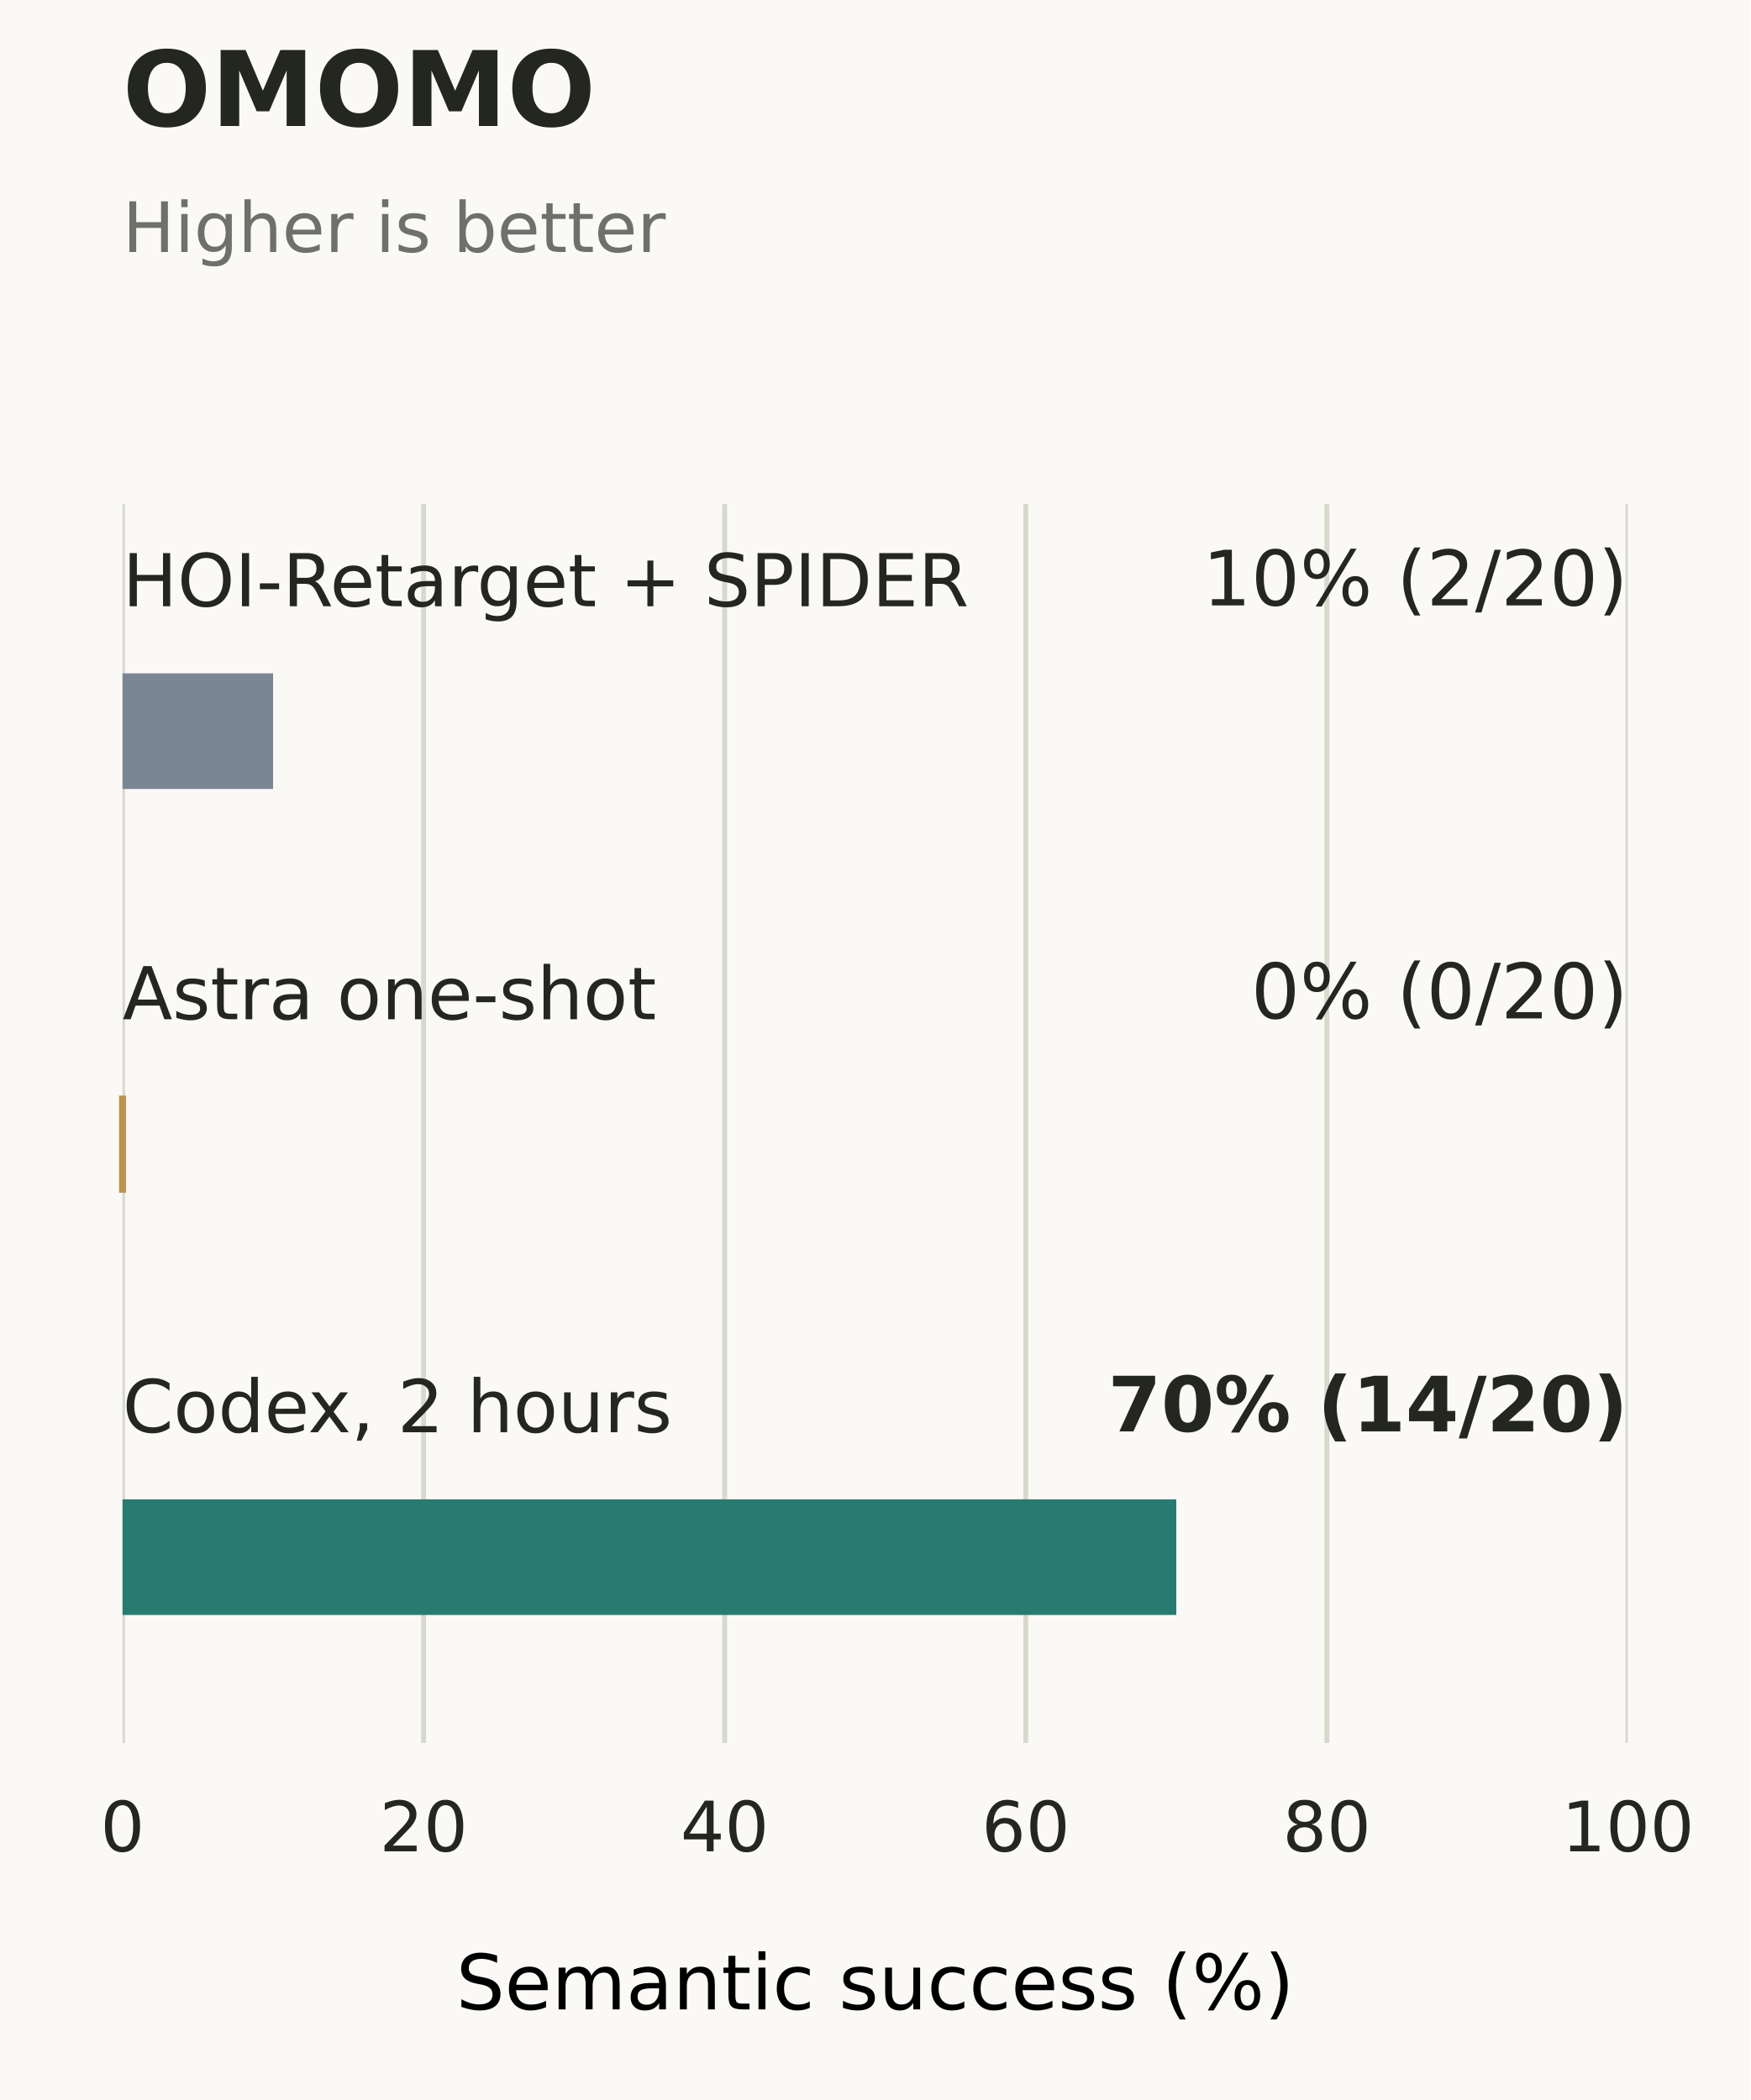
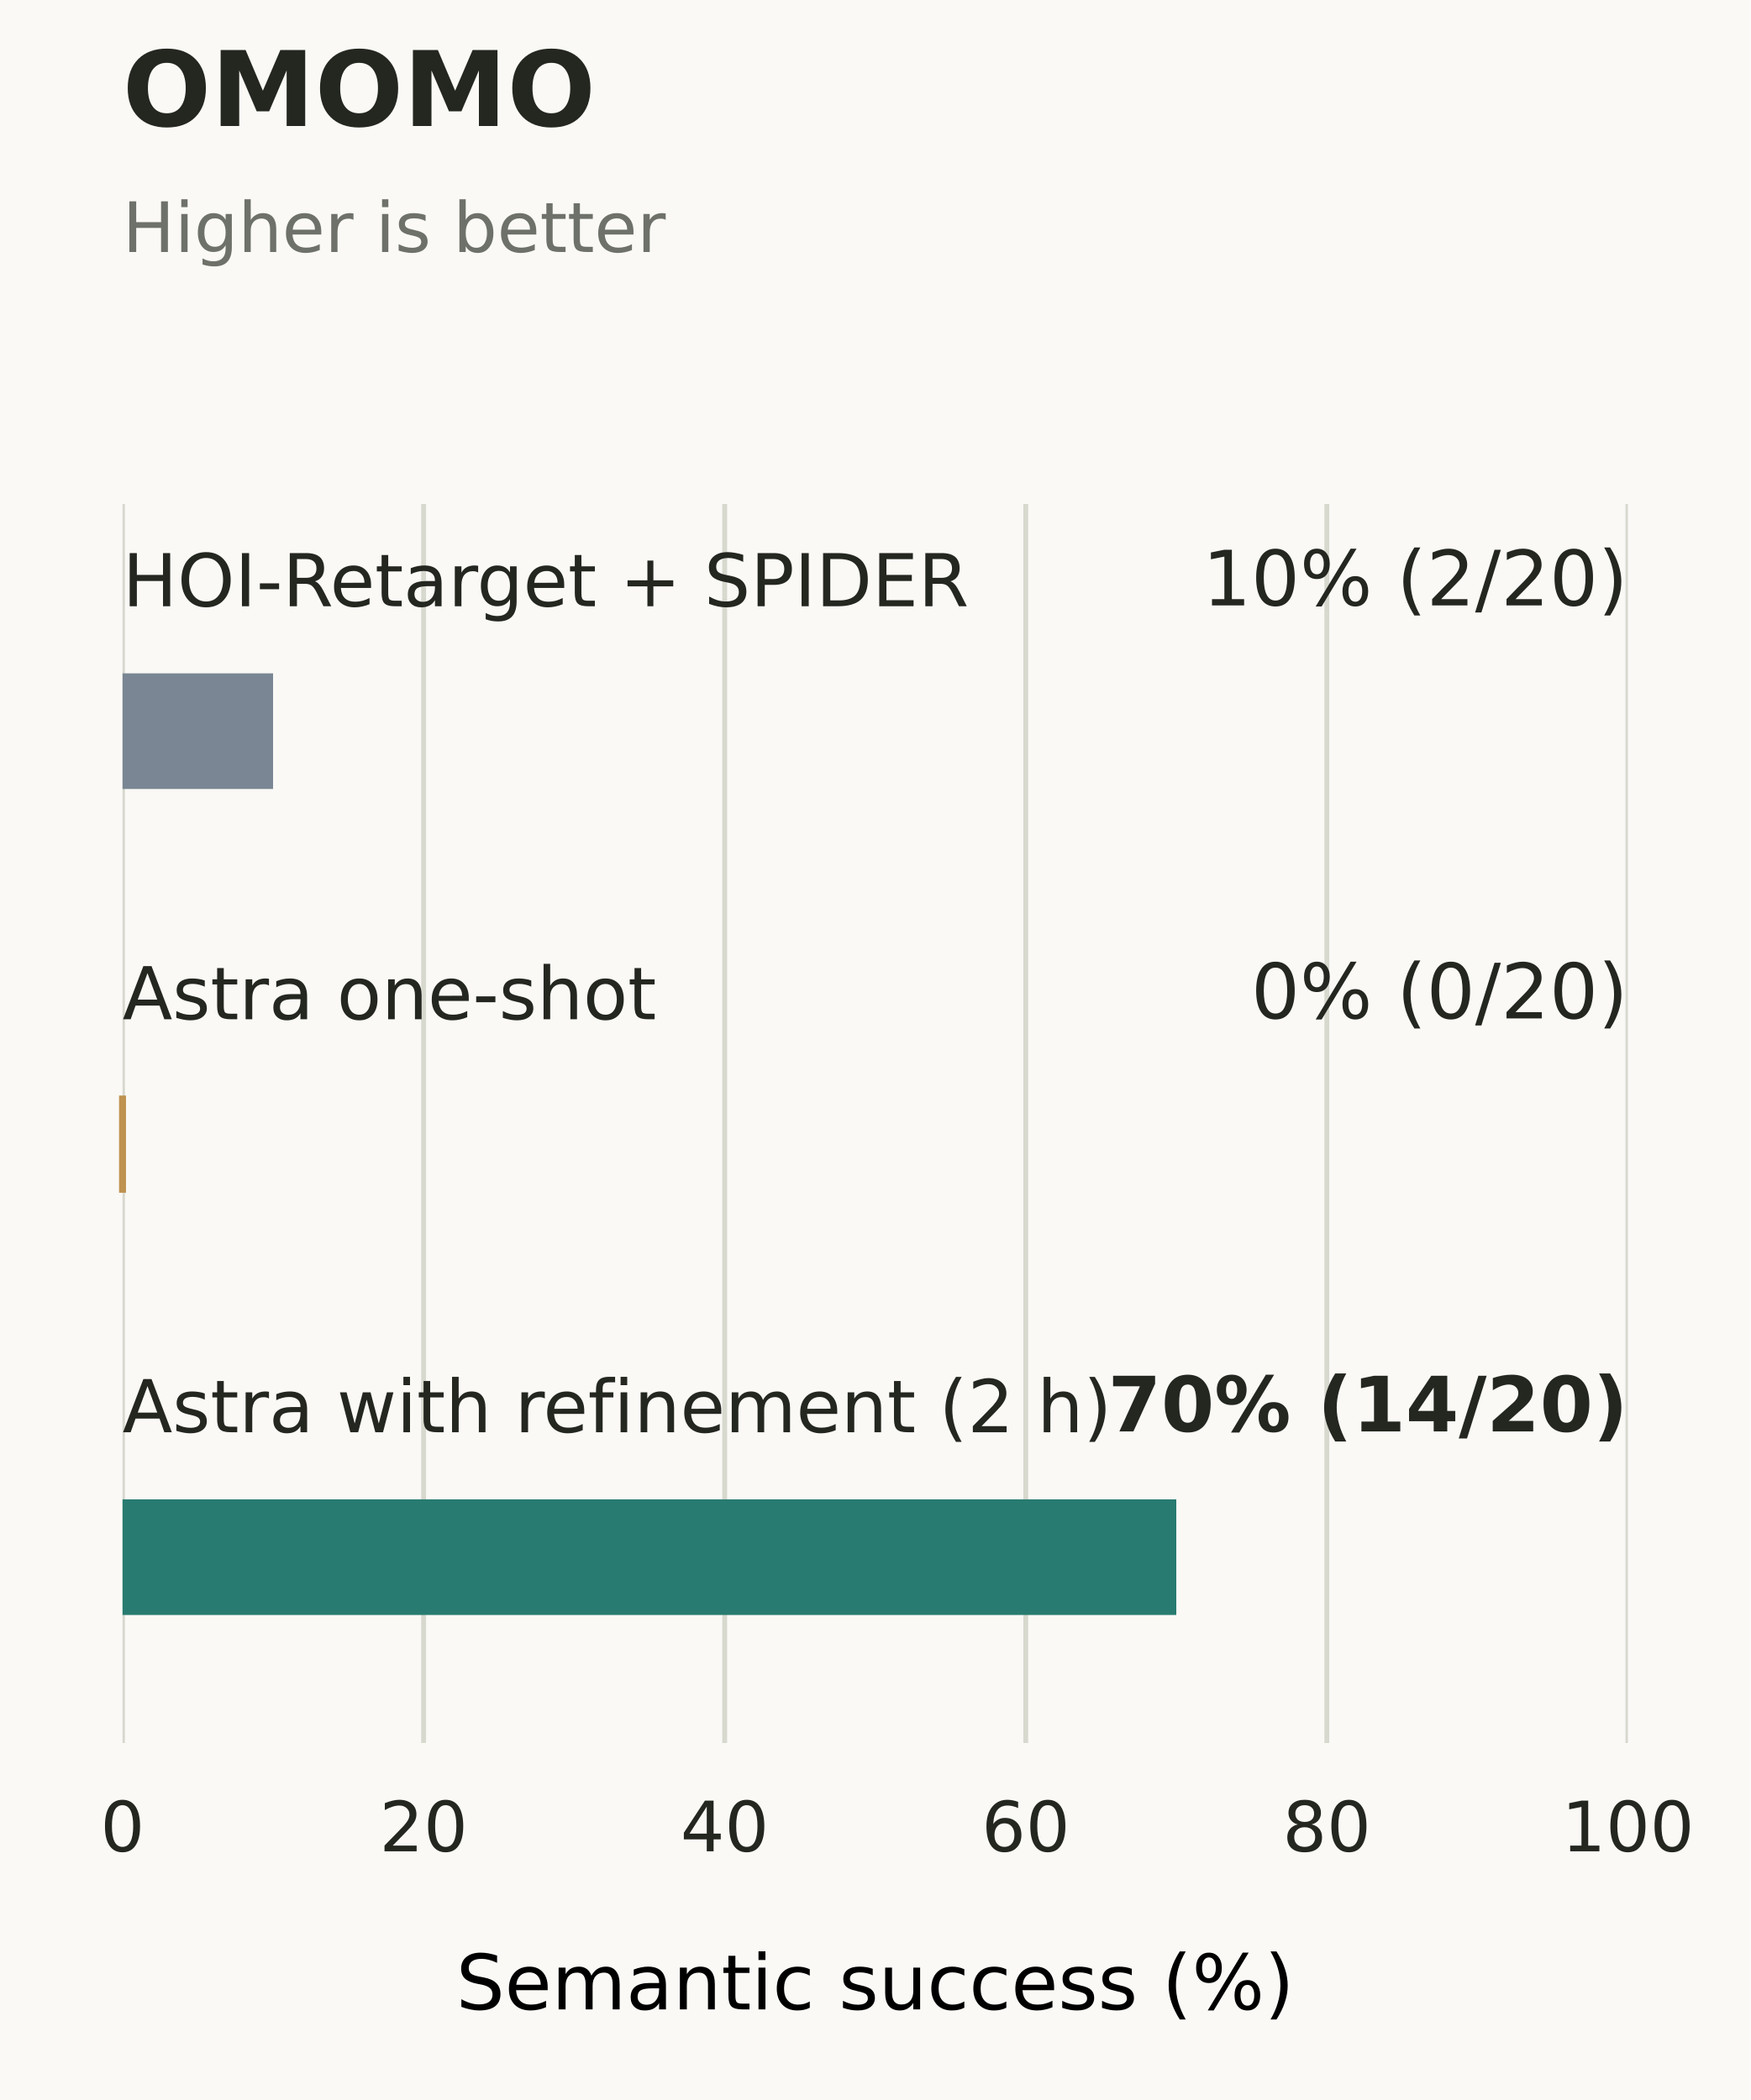
<svg xmlns="http://www.w3.org/2000/svg" xmlns:xlink="http://www.w3.org/1999/xlink" width="252pt" height="302.4pt" viewBox="0 0 252 302.4" version="1.1">
  <defs>
    <style type="text/css">*{stroke-linejoin: round; stroke-linecap: butt}</style>
  </defs>
  <g id="figure_1">
    <g id="patch_1">
      <path d="M 0 302.4  L 252 302.4  L 252 0  L 0 0  z " style="fill: #faf9f6" />
    </g>
    <g id="axes_1">
      <g id="patch_2">
        <path d="M 17.64 250.992  L 234.36 250.992  L 234.36 72.576  L 17.64 72.576  z " style="fill: #faf9f6" />
      </g>
      <g id="matplotlib.axis_1">
        <g id="xtick_1">
          <g id="line2d_1">
            <path d="M 17.64 250.992  L 17.64 72.576  " clip-path="url(#pa90246fe9b)" style="fill: none; stroke: #d7d8ce; stroke-width: 0.7; stroke-linecap: square" />
          </g>
          <g id="line2d_2" />
          <g id="text_1">
            <text style="font-size: 10px; font-family: 'DejaVu Sans'; text-anchor: middle; fill: #242620" x="17.64" y="266.59" transform="rotate(-0 17.64 266.5897)">0</text>
          </g>
        </g>
        <g id="xtick_2">
          <g id="line2d_3">
            <path d="M 60.984 250.992  L 60.984 72.576  " clip-path="url(#pa90246fe9b)" style="fill: none; stroke: #d7d8ce; stroke-width: 0.7; stroke-linecap: square" />
          </g>
          <g id="line2d_4" />
          <g id="text_2">
            <text style="font-size: 10px; font-family: 'DejaVu Sans'; text-anchor: middle; fill: #242620" x="60.984" y="266.59" transform="rotate(-0 60.984 266.5897)">20</text>
          </g>
        </g>
        <g id="xtick_3">
          <g id="line2d_5">
            <path d="M 104.328 250.992  L 104.328 72.576  " clip-path="url(#pa90246fe9b)" style="fill: none; stroke: #d7d8ce; stroke-width: 0.7; stroke-linecap: square" />
          </g>
          <g id="line2d_6" />
          <g id="text_3">
            <text style="font-size: 10px; font-family: 'DejaVu Sans'; text-anchor: middle; fill: #242620" x="104.328" y="266.59" transform="rotate(-0 104.328 266.5897)">40</text>
          </g>
        </g>
        <g id="xtick_4">
          <g id="line2d_7">
            <path d="M 147.672 250.992  L 147.672 72.576  " clip-path="url(#pa90246fe9b)" style="fill: none; stroke: #d7d8ce; stroke-width: 0.7; stroke-linecap: square" />
          </g>
          <g id="line2d_8" />
          <g id="text_4">
            <text style="font-size: 10px; font-family: 'DejaVu Sans'; text-anchor: middle; fill: #242620" x="147.672" y="266.59" transform="rotate(-0 147.672 266.5897)">60</text>
          </g>
        </g>
        <g id="xtick_5">
          <g id="line2d_9">
            <path d="M 191.016 250.992  L 191.016 72.576  " clip-path="url(#pa90246fe9b)" style="fill: none; stroke: #d7d8ce; stroke-width: 0.7; stroke-linecap: square" />
          </g>
          <g id="line2d_10" />
          <g id="text_5">
            <text style="font-size: 10px; font-family: 'DejaVu Sans'; text-anchor: middle; fill: #242620" x="191.016" y="266.59" transform="rotate(-0 191.016 266.5897)">80</text>
          </g>
        </g>
        <g id="xtick_6">
          <g id="line2d_11">
            <path d="M 234.36 250.992  L 234.36 72.576  " clip-path="url(#pa90246fe9b)" style="fill: none; stroke: #d7d8ce; stroke-width: 0.7; stroke-linecap: square" />
          </g>
          <g id="line2d_12" />
          <g id="text_6">
            <text style="font-size: 10px; font-family: 'DejaVu Sans'; text-anchor: middle; fill: #242620" x="234.36" y="266.59" transform="rotate(-0 234.36 266.5897)">100</text>
          </g>
        </g>
        <g id="text_7">
          <text style="font-size: 11px; font-family: 'DejaVu Sans'; text-anchor: middle" x="126" y="289.35" transform="rotate(-0 126 289.3503)">Semantic success (%)</text>
        </g>
      </g>
      <g id="matplotlib.axis_2" />
      <g id="line2d_13">
        <defs>
          <path id="ma8fec0b68d" d="M 0 7  L 0 -7  " style="stroke: #be9250" />
        </defs>
        <g>
          <use xlink:href="#ma8fec0b68d" x="17.64" y="164.758" style="fill: #be9250; stroke: #be9250" />
        </g>
      </g>
      <g id="patch_3">
        <path d="M 17.64 96.96  L 39.312 96.96  L 39.312 113.612  L 17.64 113.612  z " clip-path="url(#pa90246fe9b)" style="fill: #7a8693" />
      </g>
      <g id="patch_4">
        <path d="M 17.64 156.432  L 17.64 156.432  L 17.64 173.084  L 17.64 173.084  z " clip-path="url(#pa90246fe9b)" style="fill: #be9250" />
      </g>
      <g id="patch_5">
        <path d="M 17.64 215.904  L 169.344 215.904  L 169.344 232.556  L 17.64 232.556  z " clip-path="url(#pa90246fe9b)" style="fill: #287b70" />
      </g>
      <g id="text_8">
        <text style="font-size: 10.5px; font-family: 'DejaVu Sans'; text-anchor: start; fill: #242620" x="17.64" y="87.3" transform="rotate(-0 17.64 87.30042)">HOI-Retarget + SPIDER</text>
      </g>
      <g id="text_9">
        <text style="font-size: 11px; font-family: 'DejaVu Sans'; text-anchor: end; fill: #242620" x="234.36" y="87.18" transform="rotate(-0 234.36 87.1803)">10% (2/20)</text>
      </g>
      <g id="text_10">
        <text style="font-size: 10.5px; font-family: 'DejaVu Sans'; text-anchor: start; fill: #242620" x="17.64" y="146.772" transform="rotate(-0 17.64 146.7724)">Astra one-shot</text>
      </g>
      <g id="text_11">
        <text style="font-size: 11px; font-family: 'DejaVu Sans'; text-anchor: end; fill: #242620" x="234.36" y="146.652" transform="rotate(-0 234.36 146.6523)">0% (0/20)</text>
      </g>
      <g id="text_12">
-         <text style="font-size: 10.5px; font-family: 'DejaVu Sans'; text-anchor: start; fill: #242620" x="17.64" y="206.244" transform="rotate(-0 17.64 206.2444)">Codex, 2 hours</text>
+         <text style="font-size: 10.5px; font-family: 'DejaVu Sans'; text-anchor: start; fill: #242620" x="17.64" y="206.244" transform="rotate(-0 17.64 206.2444)">Astra with refinement (2 h)</text>
      </g>
      <g id="text_13">
        <text style="font-weight: 700; font-size: 11px; font-family: 'DejaVu Sans'; text-anchor: end; fill: #242620" x="234.36" y="206.124" transform="rotate(-0 234.36 206.1243)">70% (14/20)</text>
      </g>
    </g>
    <g id="text_14">
      <text style="font-weight: 700; font-size: 15px; font-family: 'DejaVu Sans'; text-anchor: start; fill: #242620" x="17.64" y="18.144" transform="rotate(-0 17.64 18.144)">OMOMO</text>
    </g>
    <g id="text_15">
      <text style="font-size: 10px; font-family: 'DejaVu Sans'; text-anchor: start; fill: #6e7169" x="17.64" y="36.288" transform="rotate(-0 17.64 36.288)">Higher is better</text>
    </g>
  </g>
  <defs>
    <clipPath id="pa90246fe9b">
      <rect x="17.64" y="72.576" width="216.72" height="178.416" />
    </clipPath>
  </defs>
</svg>
